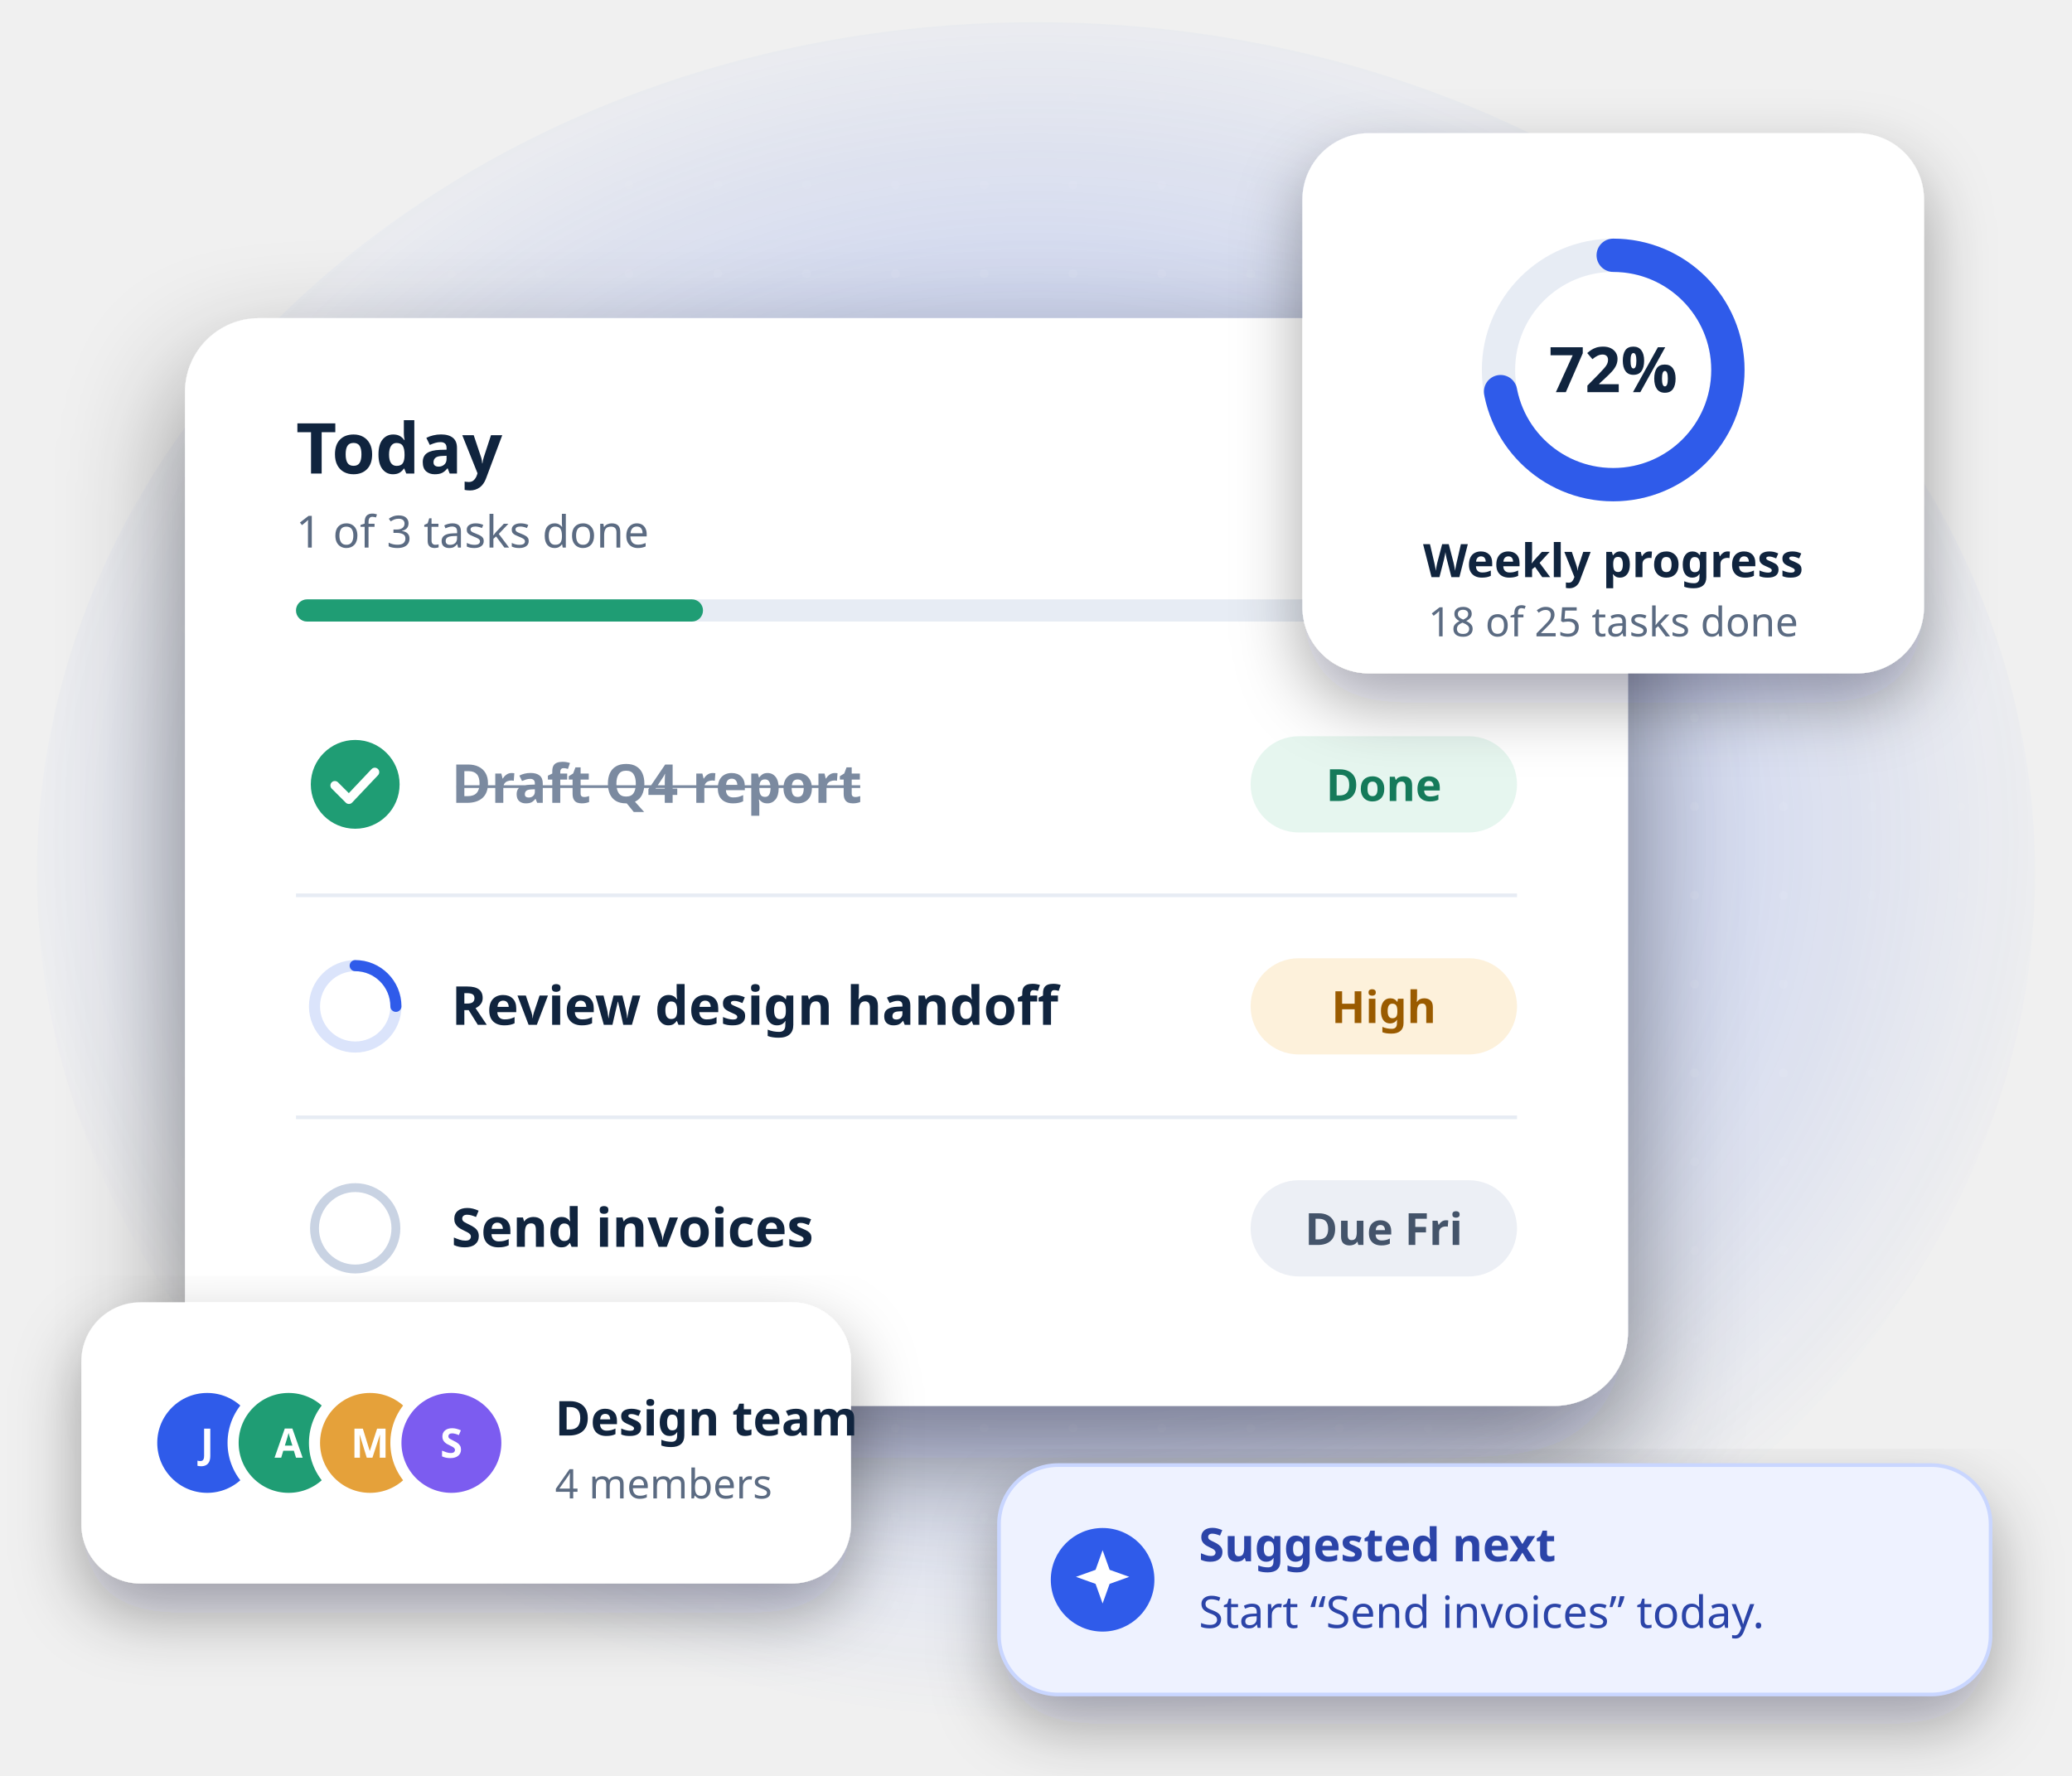
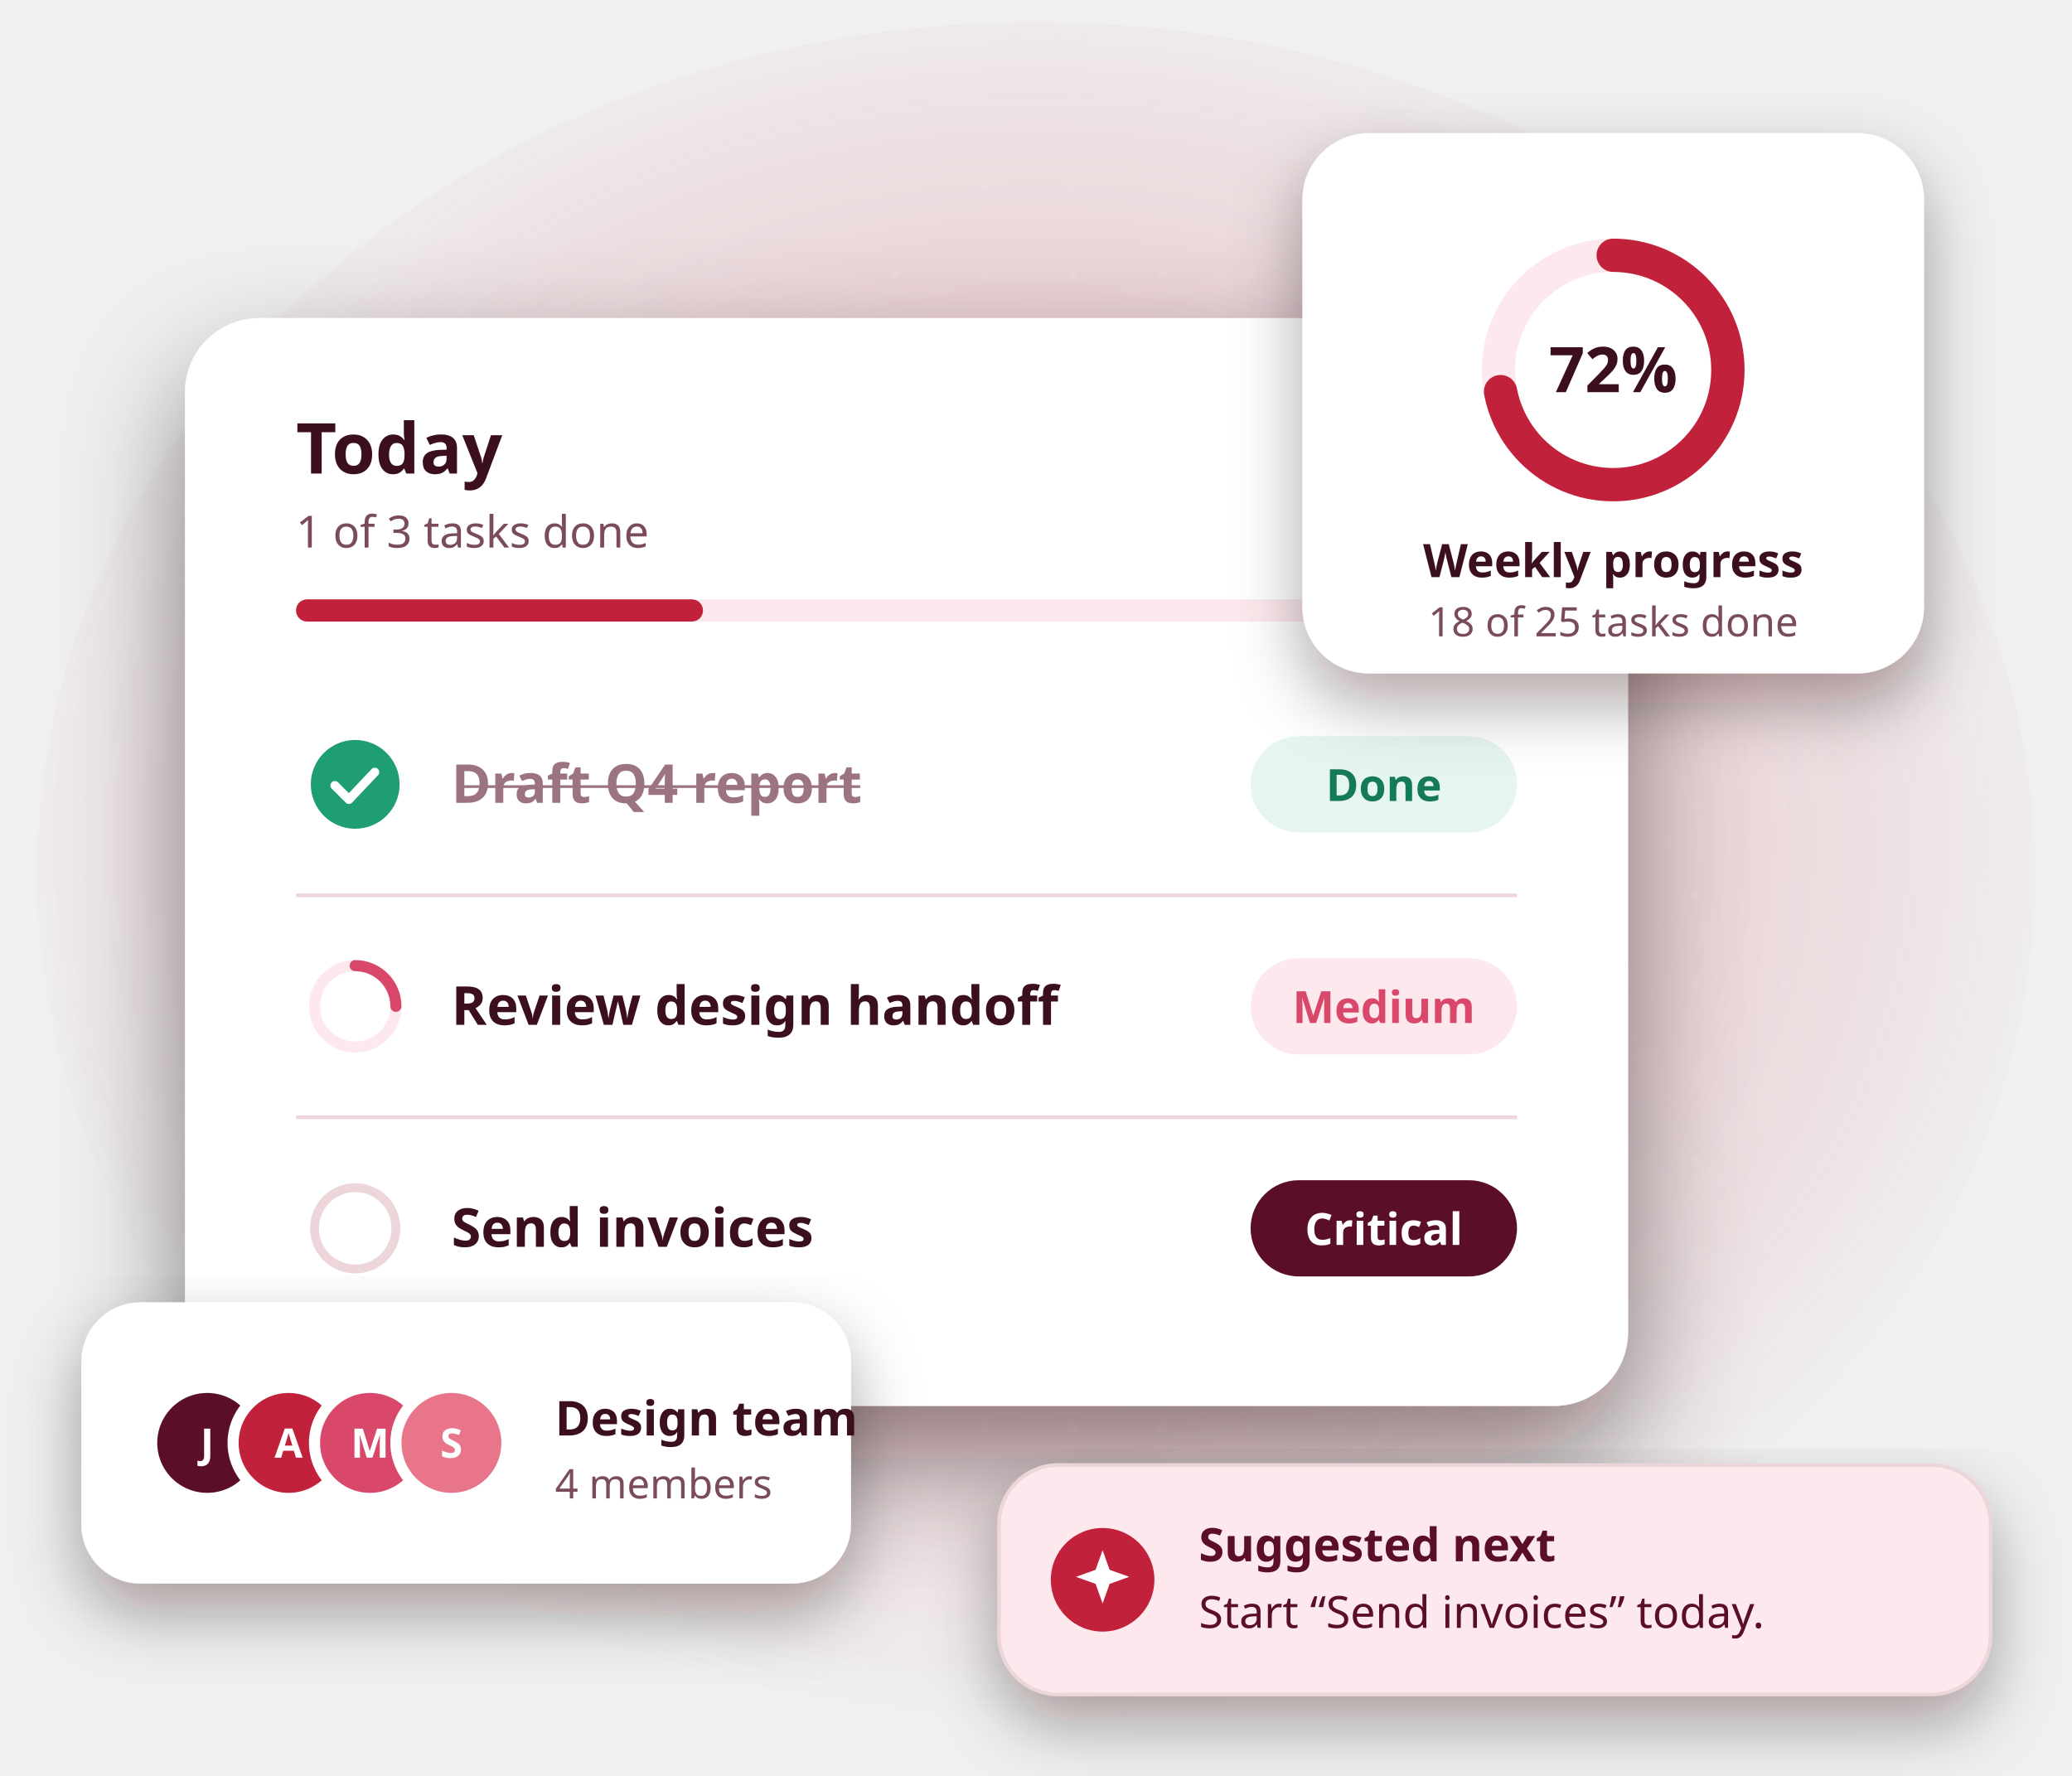
<svg xmlns="http://www.w3.org/2000/svg" viewBox="0 0 560 480" width="560" height="480" role="img" aria-label="Task dashboard illustration with a daily task list, weekly progress ring, team avatars and a smart suggestion">
  <defs>
    <radialGradient id="glow" cx="50%" cy="48%" r="52%">
-       <stop offset="0" stop-color="#2f5bea" stop-opacity=".42" />
-       <stop offset="1" stop-color="#2f5bea" stop-opacity="0" />
+       <stop offset="0" stop-color="#e8758a" stop-opacity=".42" />
+       <stop offset="1" stop-color="#c1213a" stop-opacity="0" />
    </radialGradient>
    <radialGradient id="fade" cx="50%" cy="50%" r="50%">
      <stop offset="0" stop-color="#fff" stop-opacity="1" />
      <stop offset="1" stop-color="#fff" stop-opacity="0" />
    </radialGradient>
    <mask id="gridMask">
      <rect width="560" height="480" fill="url(#fade)" />
    </mask>
    <pattern id="dots" width="24" height="24" patternUnits="userSpaceOnUse">
      <circle cx="2" cy="2" r="1.2" fill="#fff" fill-opacity=".22" />
    </pattern>
    <filter id="shadow" x="-20%" y="-20%" width="140%" height="150%">
-       <feDropShadow dx="0" dy="14" stdDeviation="16" flood-color="#030a16" flood-opacity=".45" />
+       <feDropShadow dx="0" dy="14" stdDeviation="16" flood-color="#1a040c" flood-opacity=".45" />
    </filter>
    <filter id="shadowSm" x="-20%" y="-20%" width="140%" height="160%">
-       <feDropShadow dx="0" dy="8" stdDeviation="9" flood-color="#030a16" flood-opacity=".35" />
+       <feDropShadow dx="0" dy="8" stdDeviation="9" flood-color="#1a040c" flood-opacity=".35" />
    </filter>
  </defs>
  <ellipse cx="280" cy="236" rx="270" ry="230" fill="url(#glow)" />
  <rect width="560" height="480" fill="url(#dots)" mask="url(#gridMask)" />
  <g font-family="Manrope, 'Segoe UI', system-ui, -apple-system, sans-serif">
    <g filter="url(#shadow)">
      <rect x="50" y="86" width="390" height="294" rx="20" fill="#ffffff" />
    </g>
-     <text x="80" y="128" font-size="19" font-weight="800" fill="#10243e">Today</text>
-     <text x="80" y="148" font-size="12" font-weight="500" fill="#5b6b82">1 of 3 tasks done</text>
-     <rect x="80" y="162" width="330" height="6" rx="3" fill="#e7ecf4" />
-     <rect x="80" y="162" width="110" height="6" rx="3" fill="#1f9d74" />
+     <text x="80" y="128" font-size="19" font-weight="800" fill="#3b0f1e">Today</text>
+     <text x="80" y="148" font-size="12" font-weight="500" fill="#7a4c5b">1 of 3 tasks done</text>
+     <rect x="80" y="162" width="330" height="6" rx="3" fill="#fde9ed" />
+     <rect x="80" y="162" width="110" height="6" rx="3" fill="#c1213a" />
    <circle cx="96" cy="212" r="12" fill="#1f9d74" />
    <path d="M90.5 212.3l3.8 3.8 7-7.4" fill="none" stroke="#fff" stroke-width="2.4" stroke-linecap="round" stroke-linejoin="round" />
-     <text x="122" y="217" font-size="14.5" font-weight="600" fill="#7b8aa0" text-decoration="line-through">Draft Q4 report</text>
+     <text x="122" y="217" font-size="14.5" font-weight="600" fill="#9c7380" text-decoration="line-through">Draft Q4 report</text>
    <rect x="338" y="199" width="72" height="26" rx="13" fill="#e6f6ef" />
    <text x="374" y="216.5" font-size="12" font-weight="700" fill="#157a5a" text-anchor="middle">Done</text>
-     <line x1="80" y1="242" x2="410" y2="242" stroke="#e7ecf4" />
-     <circle cx="96" cy="272" r="11" fill="none" stroke="#dbe4fb" stroke-width="3" />
-     <path d="M96 261a11 11 0 0 1 11 11" fill="none" stroke="#2f5bea" stroke-width="3" stroke-linecap="round" />
-     <text x="122" y="277" font-size="14.5" font-weight="700" fill="#10243e">Review design handoff</text>
-     <rect x="338" y="259" width="72" height="26" rx="13" fill="#fdf1db" />
-     <text x="374" y="276.5" font-size="12" font-weight="700" fill="#9a5b00" text-anchor="middle">High</text>
-     <line x1="80" y1="302" x2="410" y2="302" stroke="#e7ecf4" />
-     <circle cx="96" cy="332" r="11" fill="none" stroke="#c9d3e3" stroke-width="2.4" />
-     <text x="122" y="337" font-size="14.5" font-weight="700" fill="#10243e">Send invoices</text>
-     <rect x="338" y="319" width="72" height="26" rx="13" fill="#eceff5" />
-     <text x="374" y="336.5" font-size="12" font-weight="700" fill="#44546a" text-anchor="middle">Due Fri</text>
+     <line x1="80" y1="242" x2="410" y2="242" stroke="#ecd6da" />
+     <circle cx="96" cy="272" r="11" fill="none" stroke="#fde9ed" stroke-width="3" />
+     <path d="M96 261a11 11 0 0 1 11 11" fill="none" stroke="#d9486a" stroke-width="3" stroke-linecap="round" />
+     <text x="122" y="277" font-size="14.5" font-weight="700" fill="#3b0f1e">Review design handoff</text>
+     <rect x="338" y="259" width="72" height="26" rx="13" fill="#fde9ed" />
+     <text x="374" y="276.5" font-size="12" font-weight="700" fill="#d9486a" text-anchor="middle">Medium</text>
+     <line x1="80" y1="302" x2="410" y2="302" stroke="#ecd6da" />
+     <circle cx="96" cy="332" r="11" fill="none" stroke="#ecd6da" stroke-width="2.4" />
+     <text x="122" y="337" font-size="14.5" font-weight="700" fill="#3b0f1e">Send invoices</text>
+     <rect x="338" y="319" width="72" height="26" rx="13" fill="#5a0f26" />
+     <text x="374" y="336.5" font-size="12" font-weight="700" fill="#ffffff" text-anchor="middle">Critical</text>
    <g filter="url(#shadowSm)">
      <rect x="352" y="36" width="168" height="146" rx="18" fill="#ffffff" />
    </g>
-     <circle cx="436" cy="100" r="31" fill="none" stroke="#e7ecf4" stroke-width="9" />
-     <circle cx="436" cy="100" r="31" fill="none" stroke="#2f5bea" stroke-width="9" stroke-linecap="round" stroke-dasharray="140.2 194.8" transform="rotate(-90 436 100)" />
-     <text x="436" y="106" font-size="17" font-weight="800" fill="#10243e" text-anchor="middle">72%</text>
-     <text x="436" y="156" font-size="12.5" font-weight="700" fill="#10243e" text-anchor="middle">Weekly progress</text>
-     <text x="436" y="172" font-size="11" font-weight="500" fill="#5b6b82" text-anchor="middle">18 of 25 tasks done</text>
+     <circle cx="436" cy="100" r="31" fill="none" stroke="#fde9ed" stroke-width="9" />
+     <circle cx="436" cy="100" r="31" fill="none" stroke="#c1213a" stroke-width="9" stroke-linecap="round" stroke-dasharray="140.2 194.8" transform="rotate(-90 436 100)" />
+     <text x="436" y="106" font-size="17" font-weight="800" fill="#3b0f1e" text-anchor="middle">72%</text>
+     <text x="436" y="156" font-size="12.5" font-weight="700" fill="#3b0f1e" text-anchor="middle">Weekly progress</text>
+     <text x="436" y="172" font-size="11" font-weight="500" fill="#7a4c5b" text-anchor="middle">18 of 25 tasks done</text>
    <g filter="url(#shadowSm)">
      <rect x="22" y="352" width="208" height="76" rx="16" fill="#ffffff" />
    </g>
    <g stroke="#fff" stroke-width="3">
-       <circle cx="56" cy="390" r="15" fill="#2f5bea" />
-       <circle cx="78" cy="390" r="15" fill="#1f9d74" />
-       <circle cx="100" cy="390" r="15" fill="#e5a13a" />
-       <circle cx="122" cy="390" r="15" fill="#7c5cf0" />
+       <circle cx="56" cy="390" r="15" fill="#5a0f26" />
+       <circle cx="78" cy="390" r="15" fill="#c1213a" />
+       <circle cx="100" cy="390" r="15" fill="#d9486a" />
+       <circle cx="122" cy="390" r="15" fill="#e8758a" />
    </g>
    <g font-size="11" font-weight="800" fill="#fff" text-anchor="middle">
      <text x="56" y="394">J</text>
      <text x="78" y="394">A</text>
      <text x="100" y="394">M</text>
      <text x="122" y="394">S</text>
    </g>
-     <text x="150" y="388" font-size="13" font-weight="800" fill="#10243e">Design team</text>
-     <text x="150" y="405" font-size="11" font-weight="500" fill="#5b6b82">4 members</text>
+     <text x="150" y="388" font-size="13" font-weight="800" fill="#3b0f1e">Design team</text>
+     <text x="150" y="405" font-size="11" font-weight="500" fill="#7a4c5b">4 members</text>
    <circle cx="140" cy="372" r="0" fill="none" />
    <g filter="url(#shadowSm)">
-       <rect x="270" y="396" width="268" height="62" rx="16" fill="#eef2ff" />
+       <rect x="270" y="396" width="268" height="62" rx="16" fill="#fde9ed" />
    </g>
-     <rect x="270" y="396" width="268" height="62" rx="16" fill="none" stroke="#c9d6ff" />
-     <circle cx="298" cy="427" r="14" fill="#2f5bea" />
+     <rect x="270" y="396" width="268" height="62" rx="16" fill="none" stroke="#ecd6da" />
+     <circle cx="298" cy="427" r="14" fill="#c1213a" />
    <path d="M298 419l1.9 5.3 5.3 1.9-5.3 1.9-1.9 5.3-1.9-5.3-5.3-1.9 5.3-1.9z" fill="#fff" />
-     <text x="324" y="422" font-size="12.5" font-weight="700" fill="#2b44a8">Suggested next</text>
-     <text x="324" y="440" font-size="12" font-weight="500" fill="#2b44a8">Start “Send invoices” today.</text>
+     <text x="324" y="422" font-size="12.5" font-weight="700" fill="#5a0f26">Suggested next</text>
+     <text x="324" y="440" font-size="12" font-weight="500" fill="#5a0f26">Start “Send invoices” today.</text>
  </g>
</svg>
